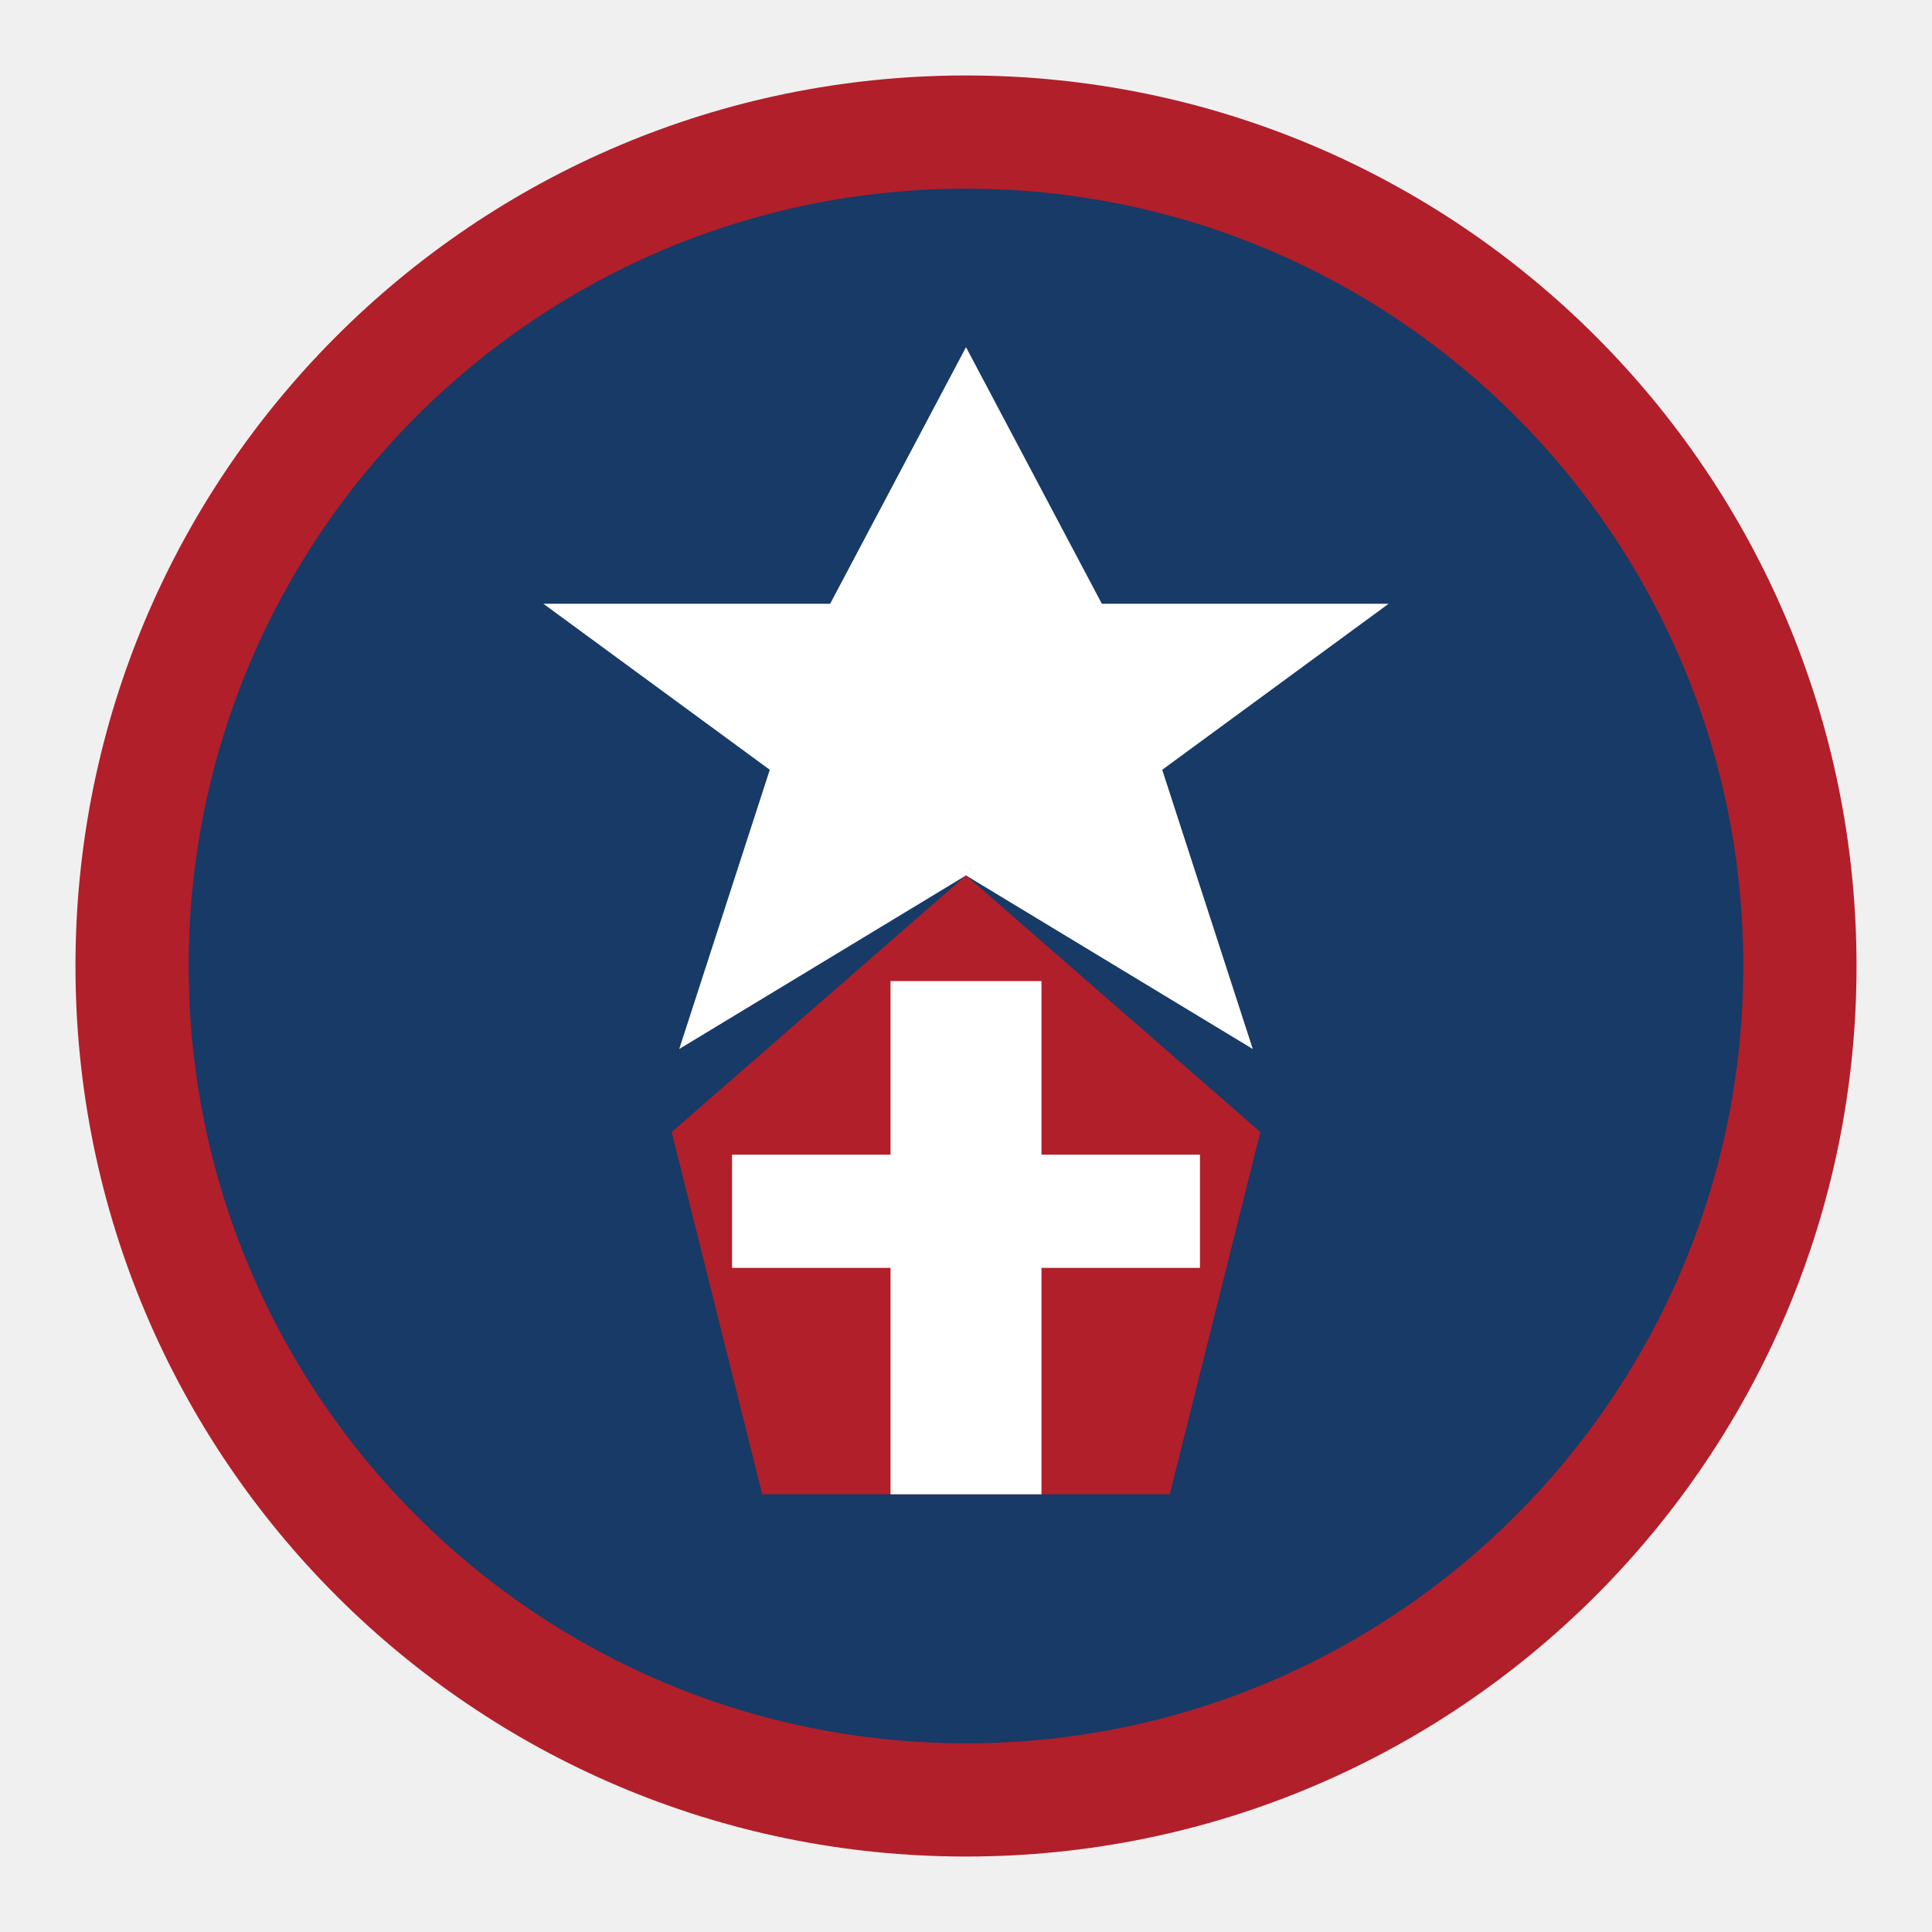
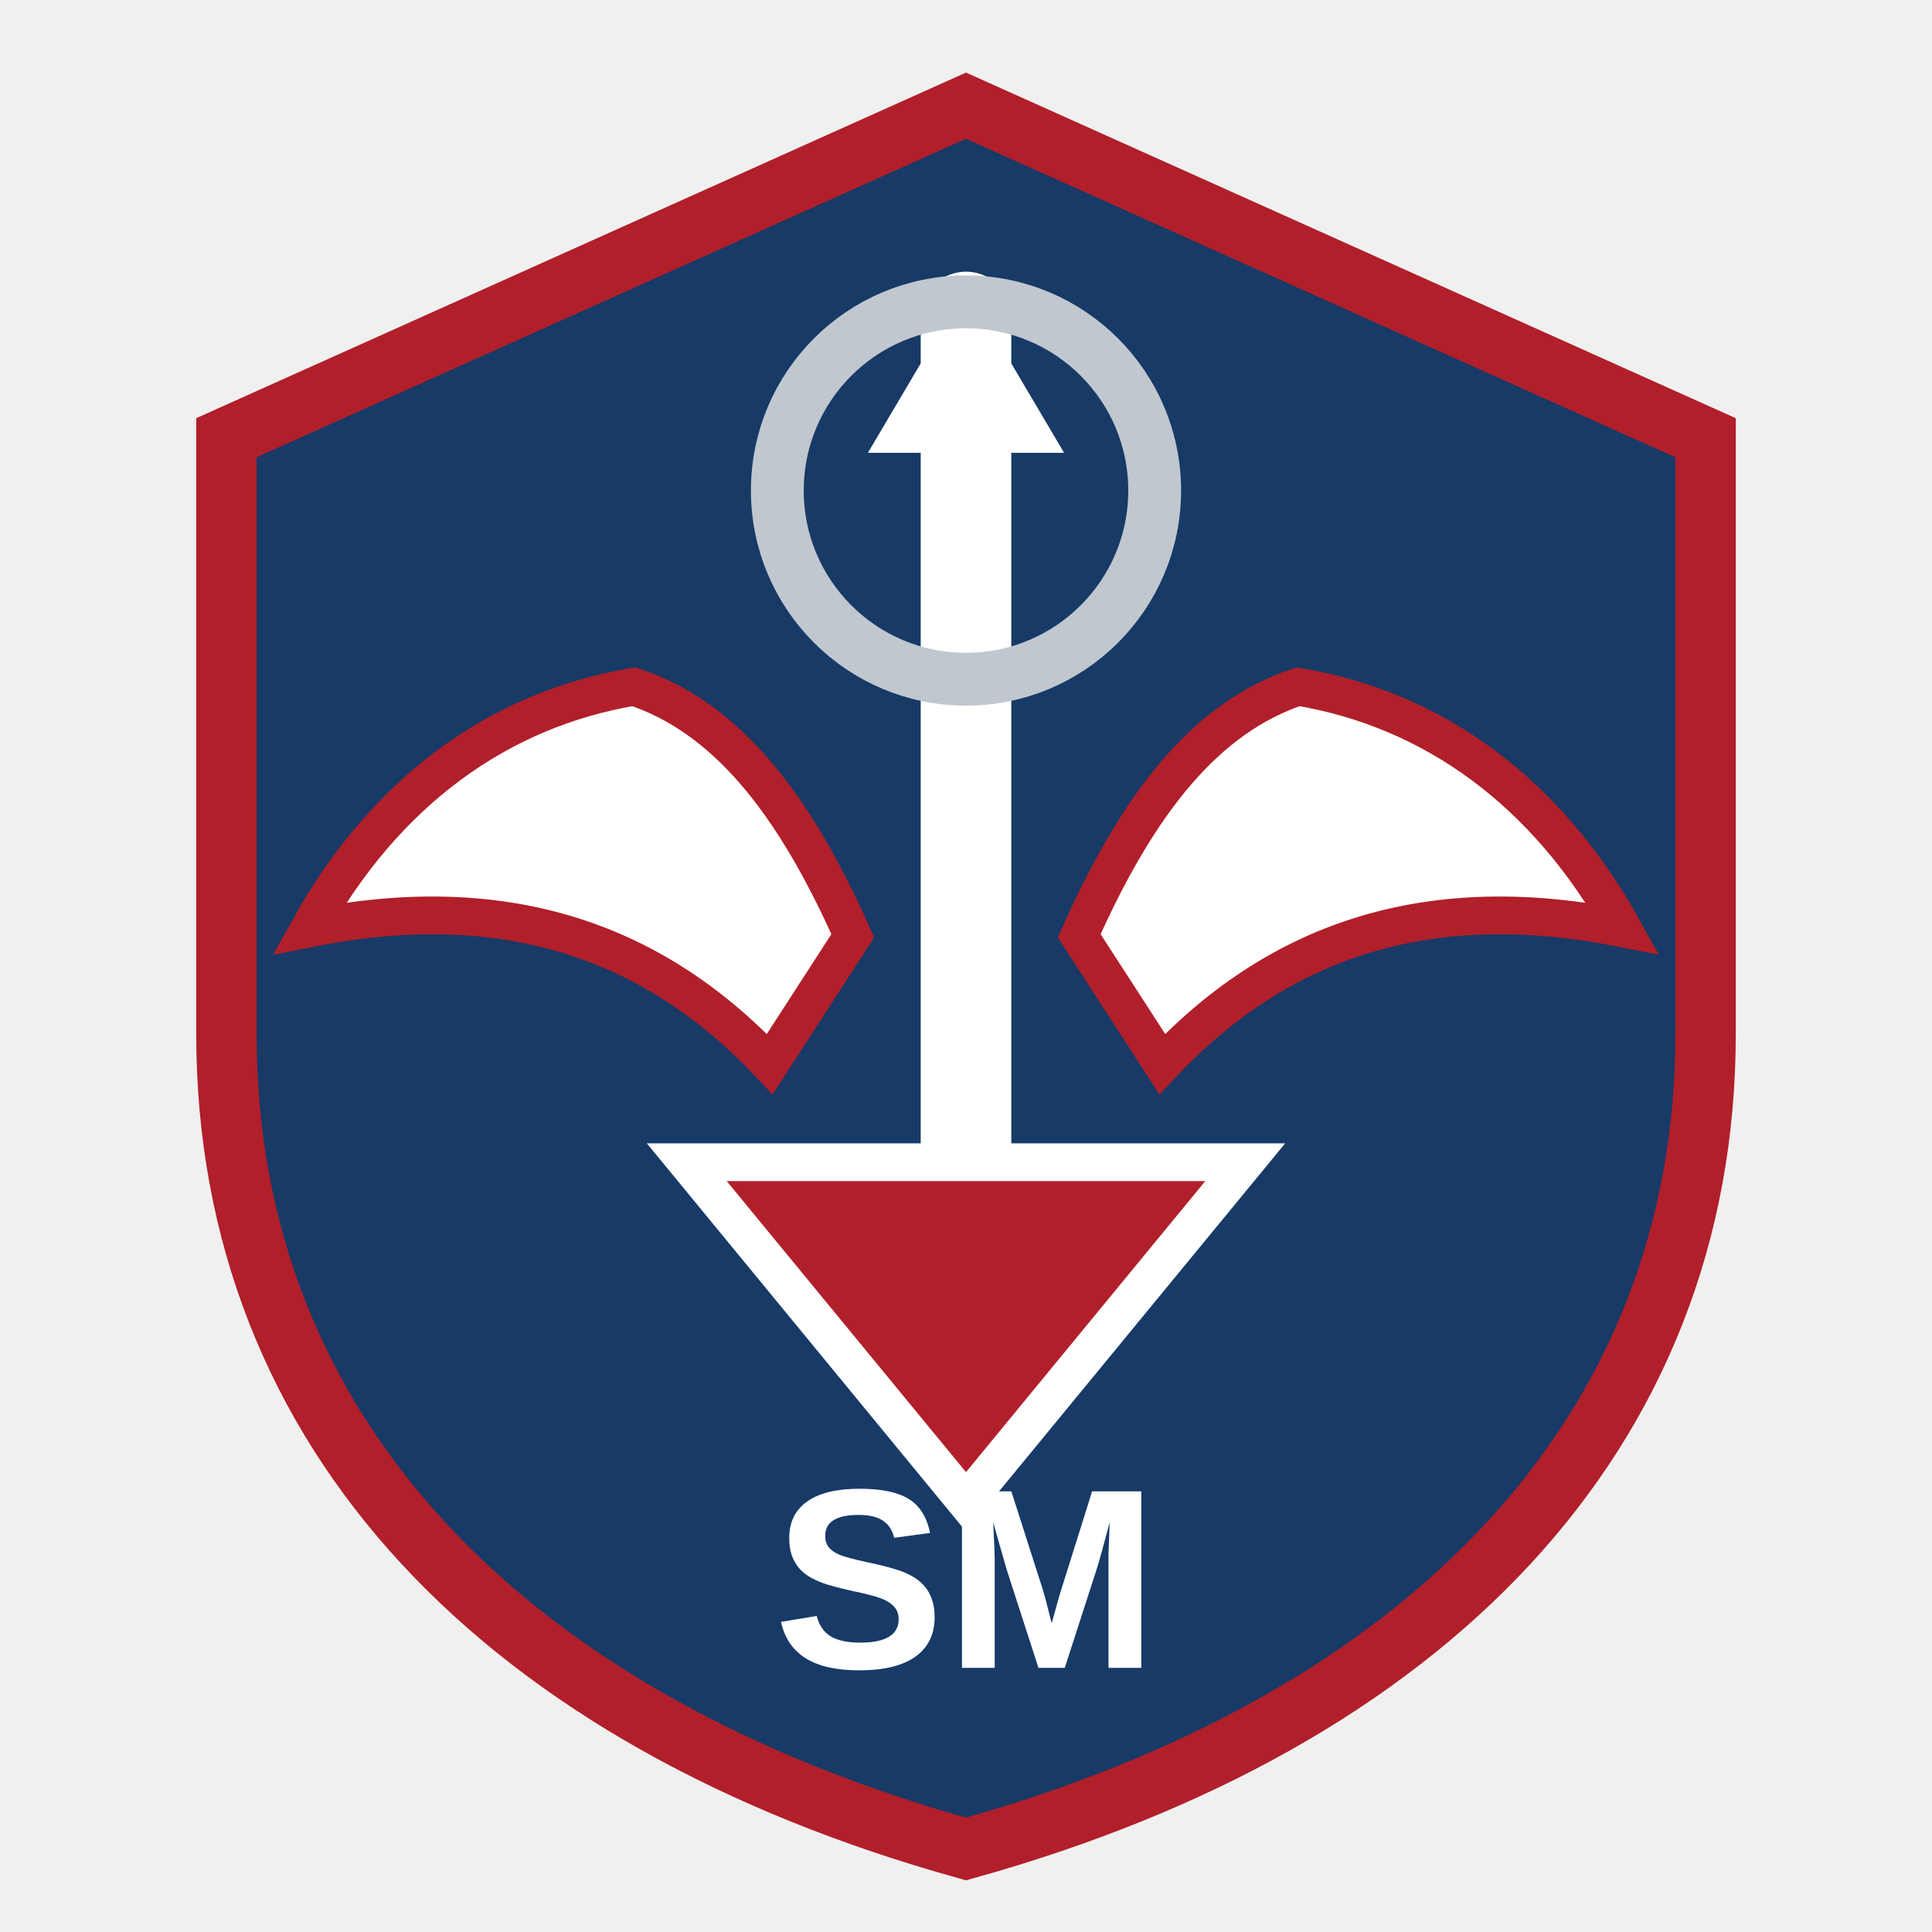
<svg xmlns="http://www.w3.org/2000/svg" viewBox="0 0 256 256" role="img" aria-labelledby="t">
-   <circle cx="128" cy="128" r="118" fill="#b11f2a" />
-   <circle cx="128" cy="128" r="103" fill="#173a67" />
-   <path d="M128 46l18 34h38l-30 22 12 37-38-23-38 23 12-37-30-22h38z" fill="#fff" />
-   <path d="M89 150l39-34 39 34-12 48h-54z" fill="#b11f2a" />
-   <path d="M118 130h20v68h-20z" fill="#fff" />
-   <path d="M97 153h62v15H97z" fill="#fff" />
+   <path d="M128 14 226 58v79c0 53-37 91-98 108-61-17-98-55-98-108V58z" fill="#173a67" stroke="#b11f2a" stroke-width="8" />
+   <path d="M128 42v132" stroke="#fff" stroke-width="12" stroke-linecap="round" />
+   <path d="m128 38-13 22h26z" fill="#fff" />
+   <path d="M84 91c-18 3-33 14-43 32 25-5 45 1 61 18l11-17c-8-18-17-29-29-33zm88 0c18 3 33 14 43 32-25-5-45 1-61 18l-11-17c8-18 17-29 29-33z" fill="#fff" stroke="#b11f2a" stroke-width="5" />
+   <circle cx="128" cy="65" r="25" fill="none" stroke="#c0c7ce" stroke-width="7" />
+   <path d="M91 154h74l-37 45z" fill="#b11f2a" stroke="#fff" stroke-width="5" />
+   <text x="128" y="221" text-anchor="middle" font-family="Arial,Helvetica,sans-serif" font-size="34" font-weight="900" fill="#fff">SM</text>
</svg>
